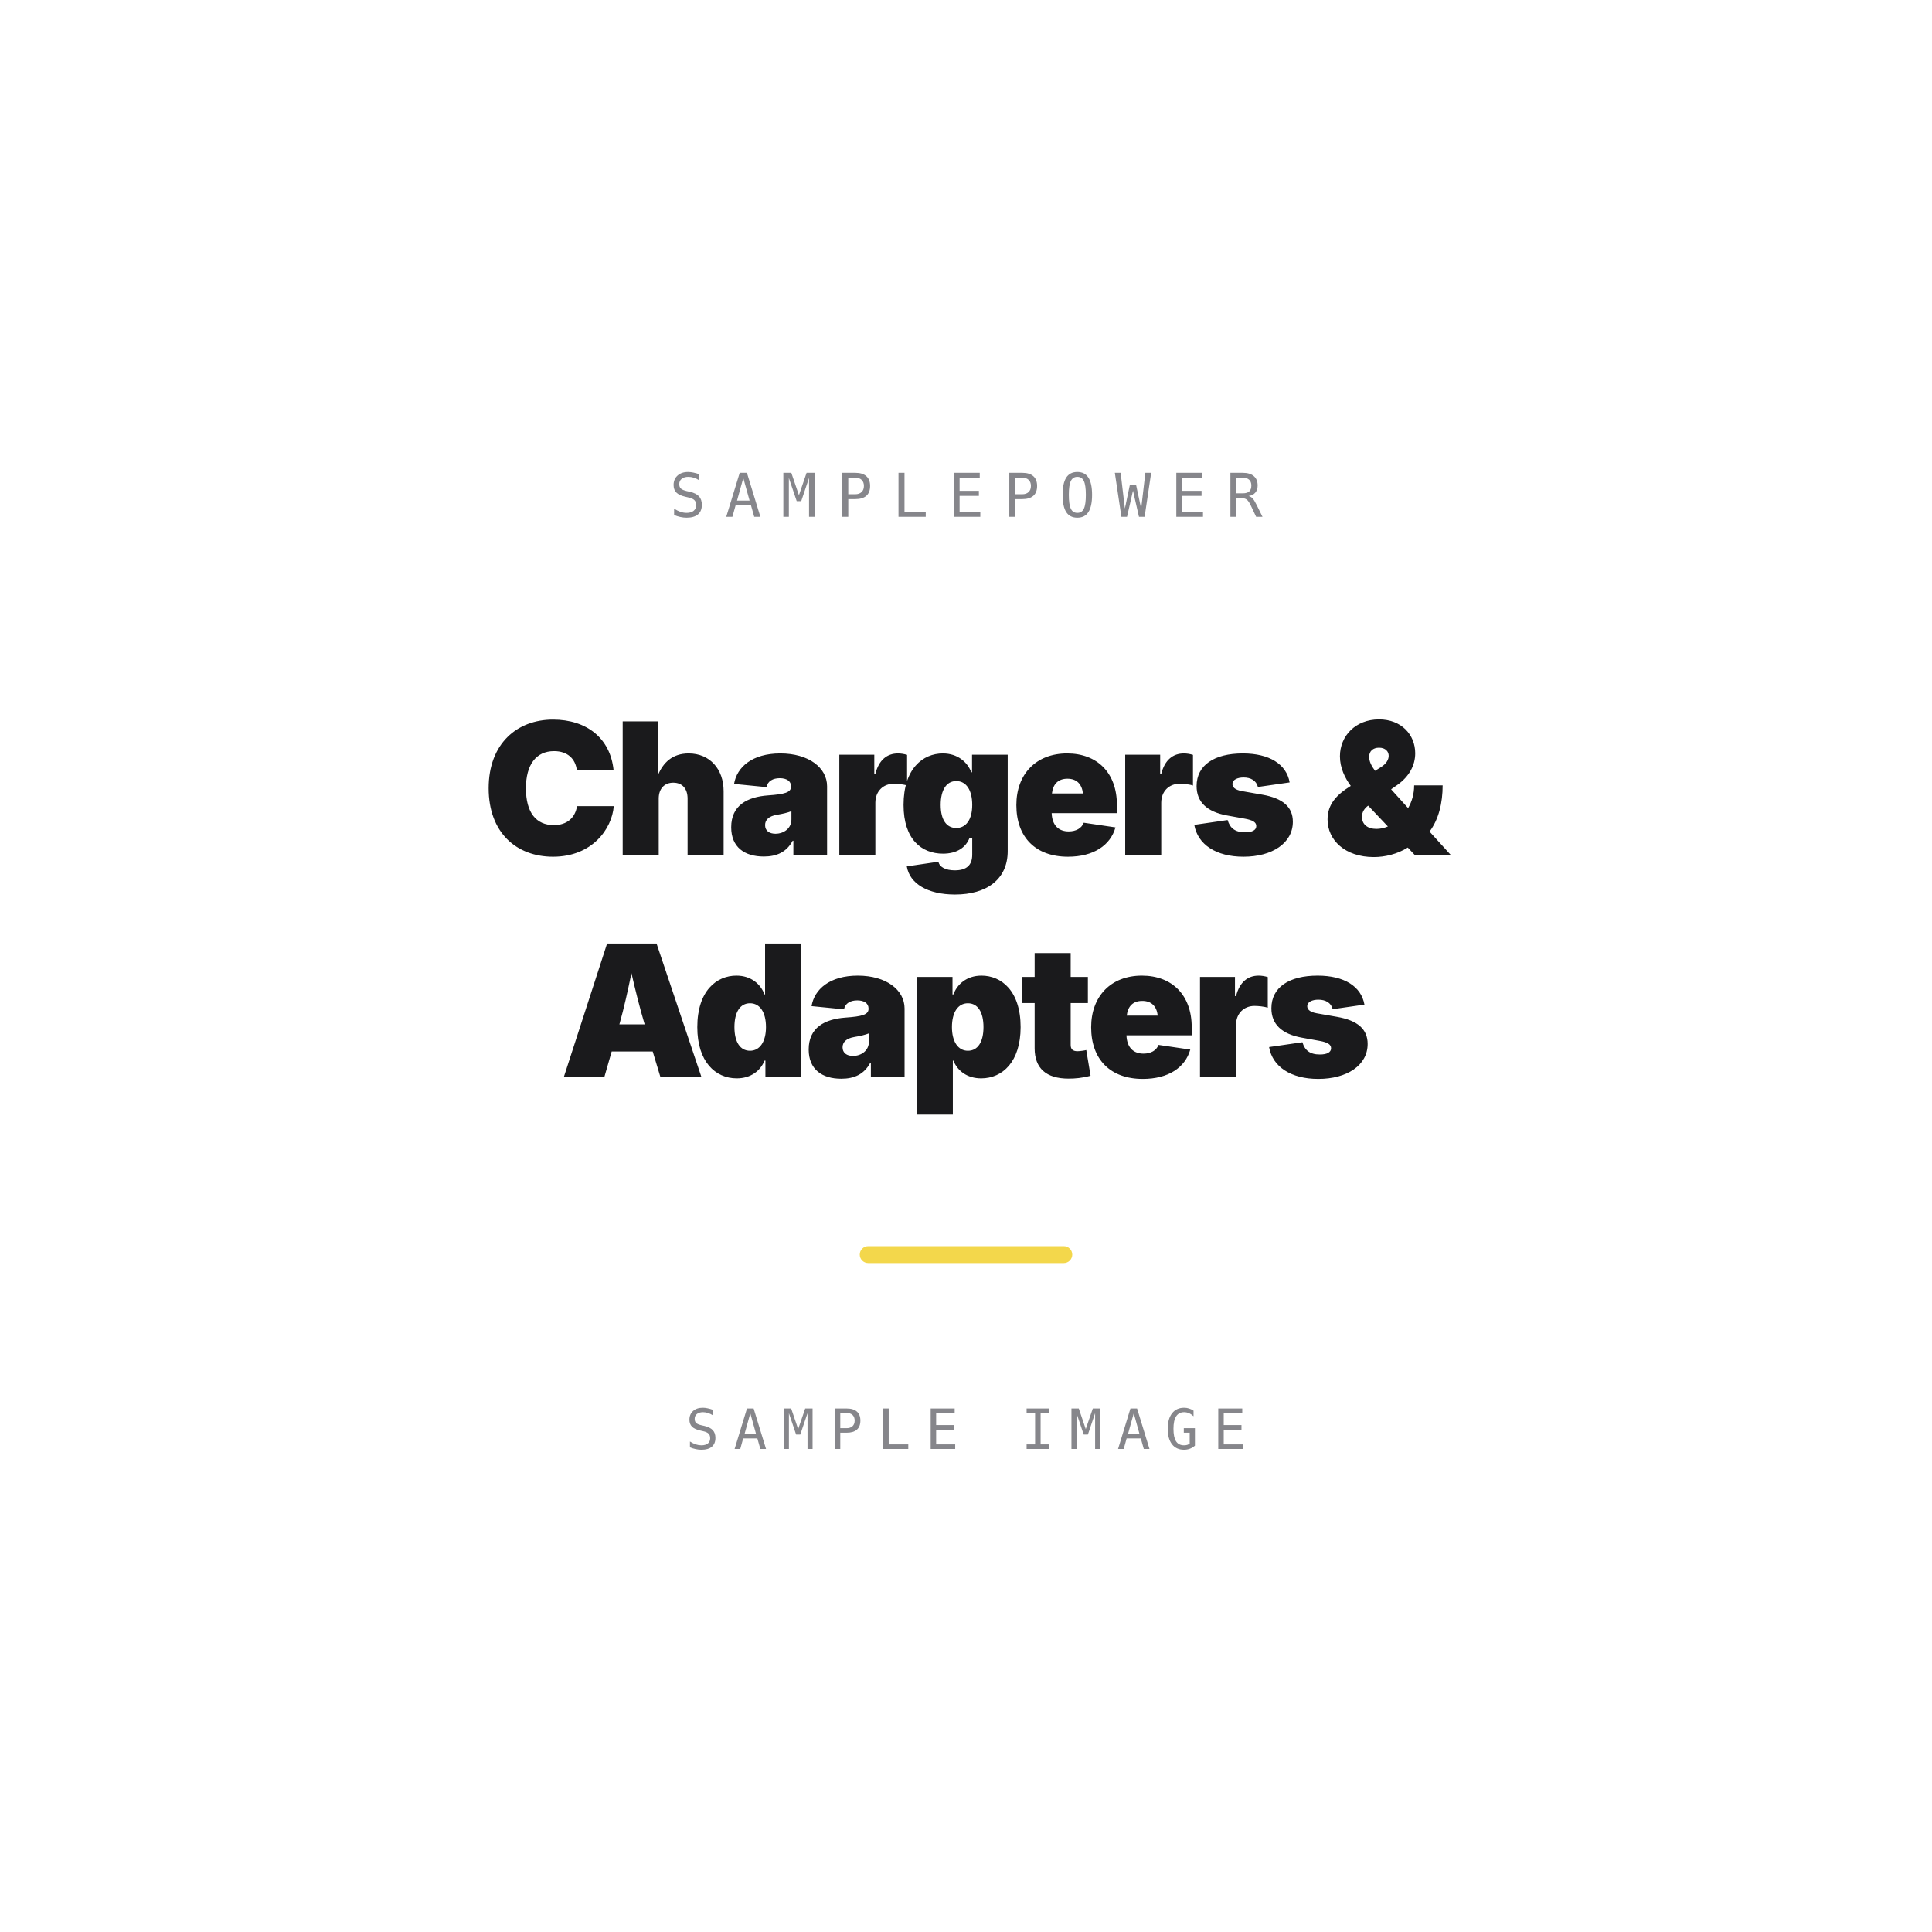
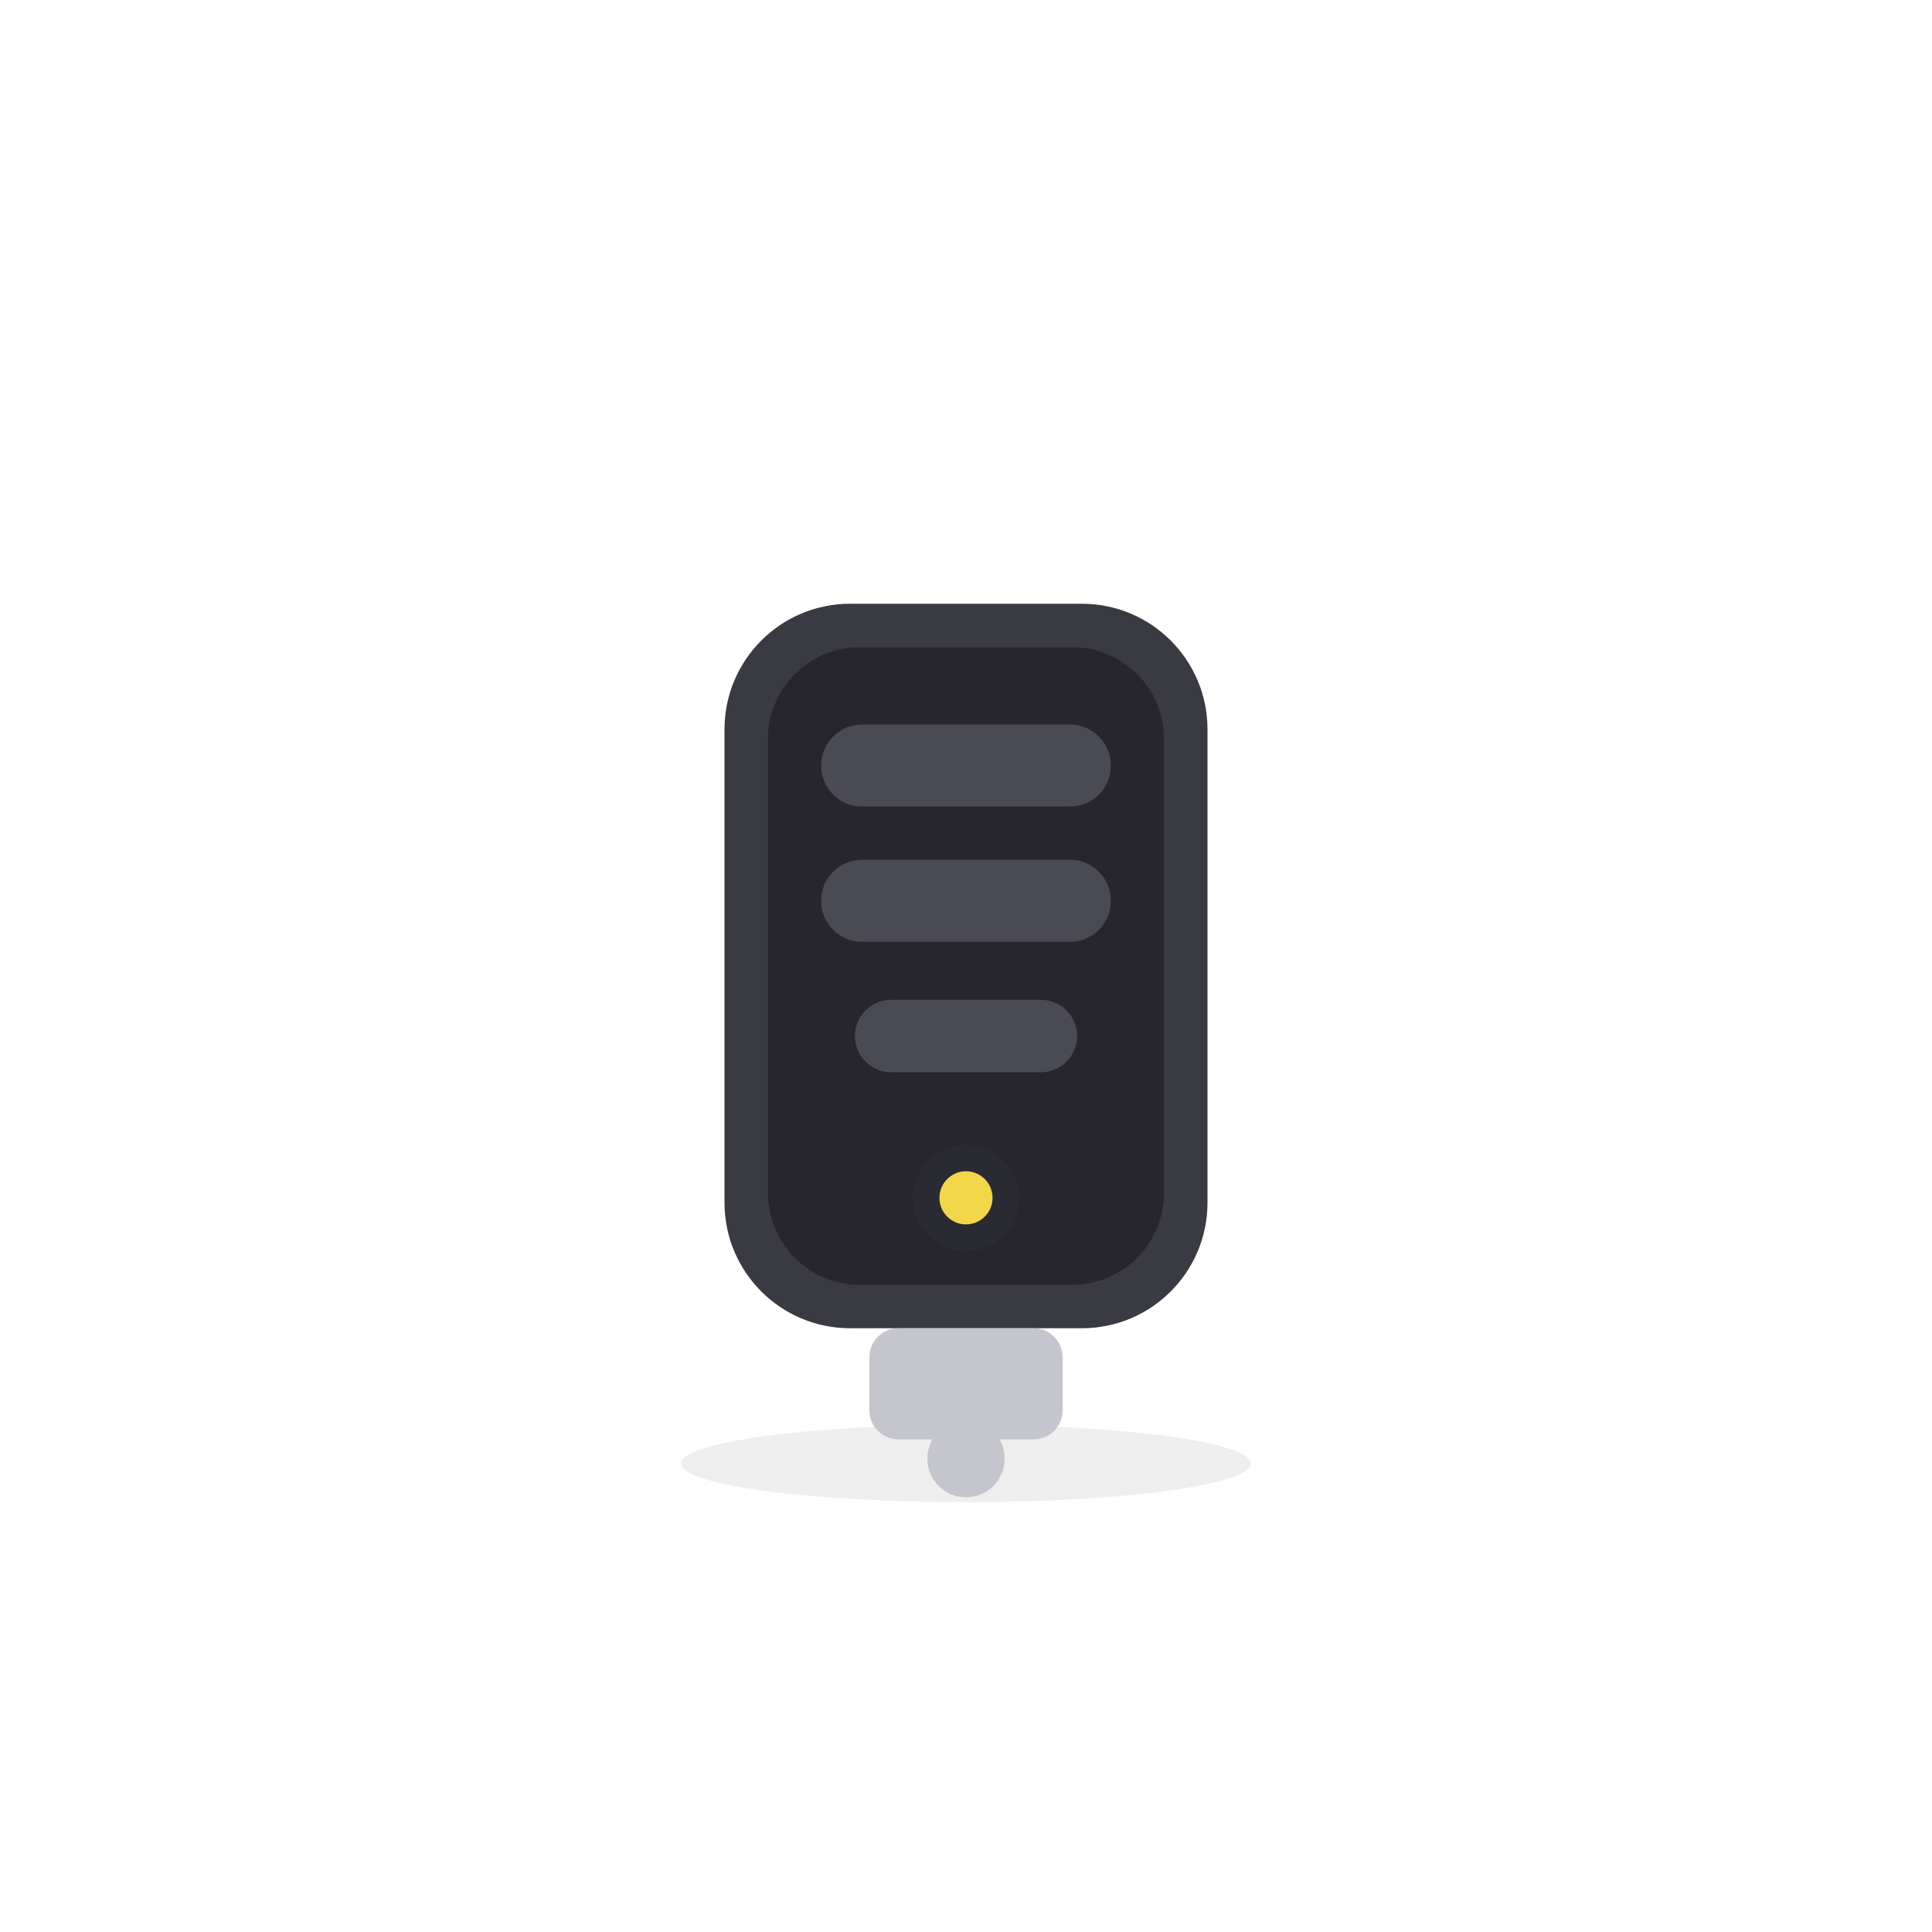
- <svg xmlns="http://www.w3.org/2000/svg" viewBox="0 0 800 800" width="800" height="800" role="img" aria-label="Chargers &amp; Adapters — sample product image">
+ <svg xmlns="http://www.w3.org/2000/svg" viewBox="0 0 800 800" width="800" height="800" role="img" aria-label="Illustration of Sample 3-Port Car Charger">
  <rect width="800" height="800" fill="#FFFFFF" />
-   <text x="400" y="214" text-anchor="middle" font-family="ui-monospace, SFMono-Regular, Menlo, monospace" font-size="25" letter-spacing="8" fill="#86868B">SAMPLEPOWER</text>
-   <g font-family="Archivo, Inter, Helvetica, Arial, sans-serif">
-     <text x="400" y="354" text-anchor="middle" font-size="76" font-weight="900" letter-spacing="-2.5" fill="#1A1A1C">Chargers &amp;</text>
-     <text x="400" y="446" text-anchor="middle" font-size="76" font-weight="900" letter-spacing="-2.5" fill="#1A1A1C">Adapters</text>
-   </g>
-   <rect x="356" y="516" width="88" height="7" rx="3.5" fill="#F3D74B" />
-   <text x="400" y="600" text-anchor="middle" font-family="ui-monospace, SFMono-Regular, Menlo, monospace" font-size="23" letter-spacing="6" fill="#86868B">SAMPLE IMAGE</text>
+   <ellipse cx="400" cy="606" rx="118" ry="16" fill="#000" opacity=".07" />
+   <rect x="300" y="250" width="200" height="300" rx="52" fill="#3A3A42" />
+   <rect x="318" y="268" width="164" height="264" rx="38" fill="#26262C" />
+   <rect x="340" y="300" width="120" height="34" rx="17" fill="#4A4A54" />
+   <rect x="340" y="356" width="120" height="34" rx="17" fill="#4A4A54" />
+   <rect x="354" y="414" width="92" height="30" rx="15" fill="#4A4A54" />
+   <circle cx="400" cy="496" r="22" fill="#2A2A32" />
+   <circle cx="400" cy="496" r="11" fill="#F3D74B" />
+   <rect x="360" y="550" width="80" height="46" rx="12" fill="#C5C5CD" />
+   <circle cx="400" cy="604" r="16" fill="#C5C5CD" />
</svg>
